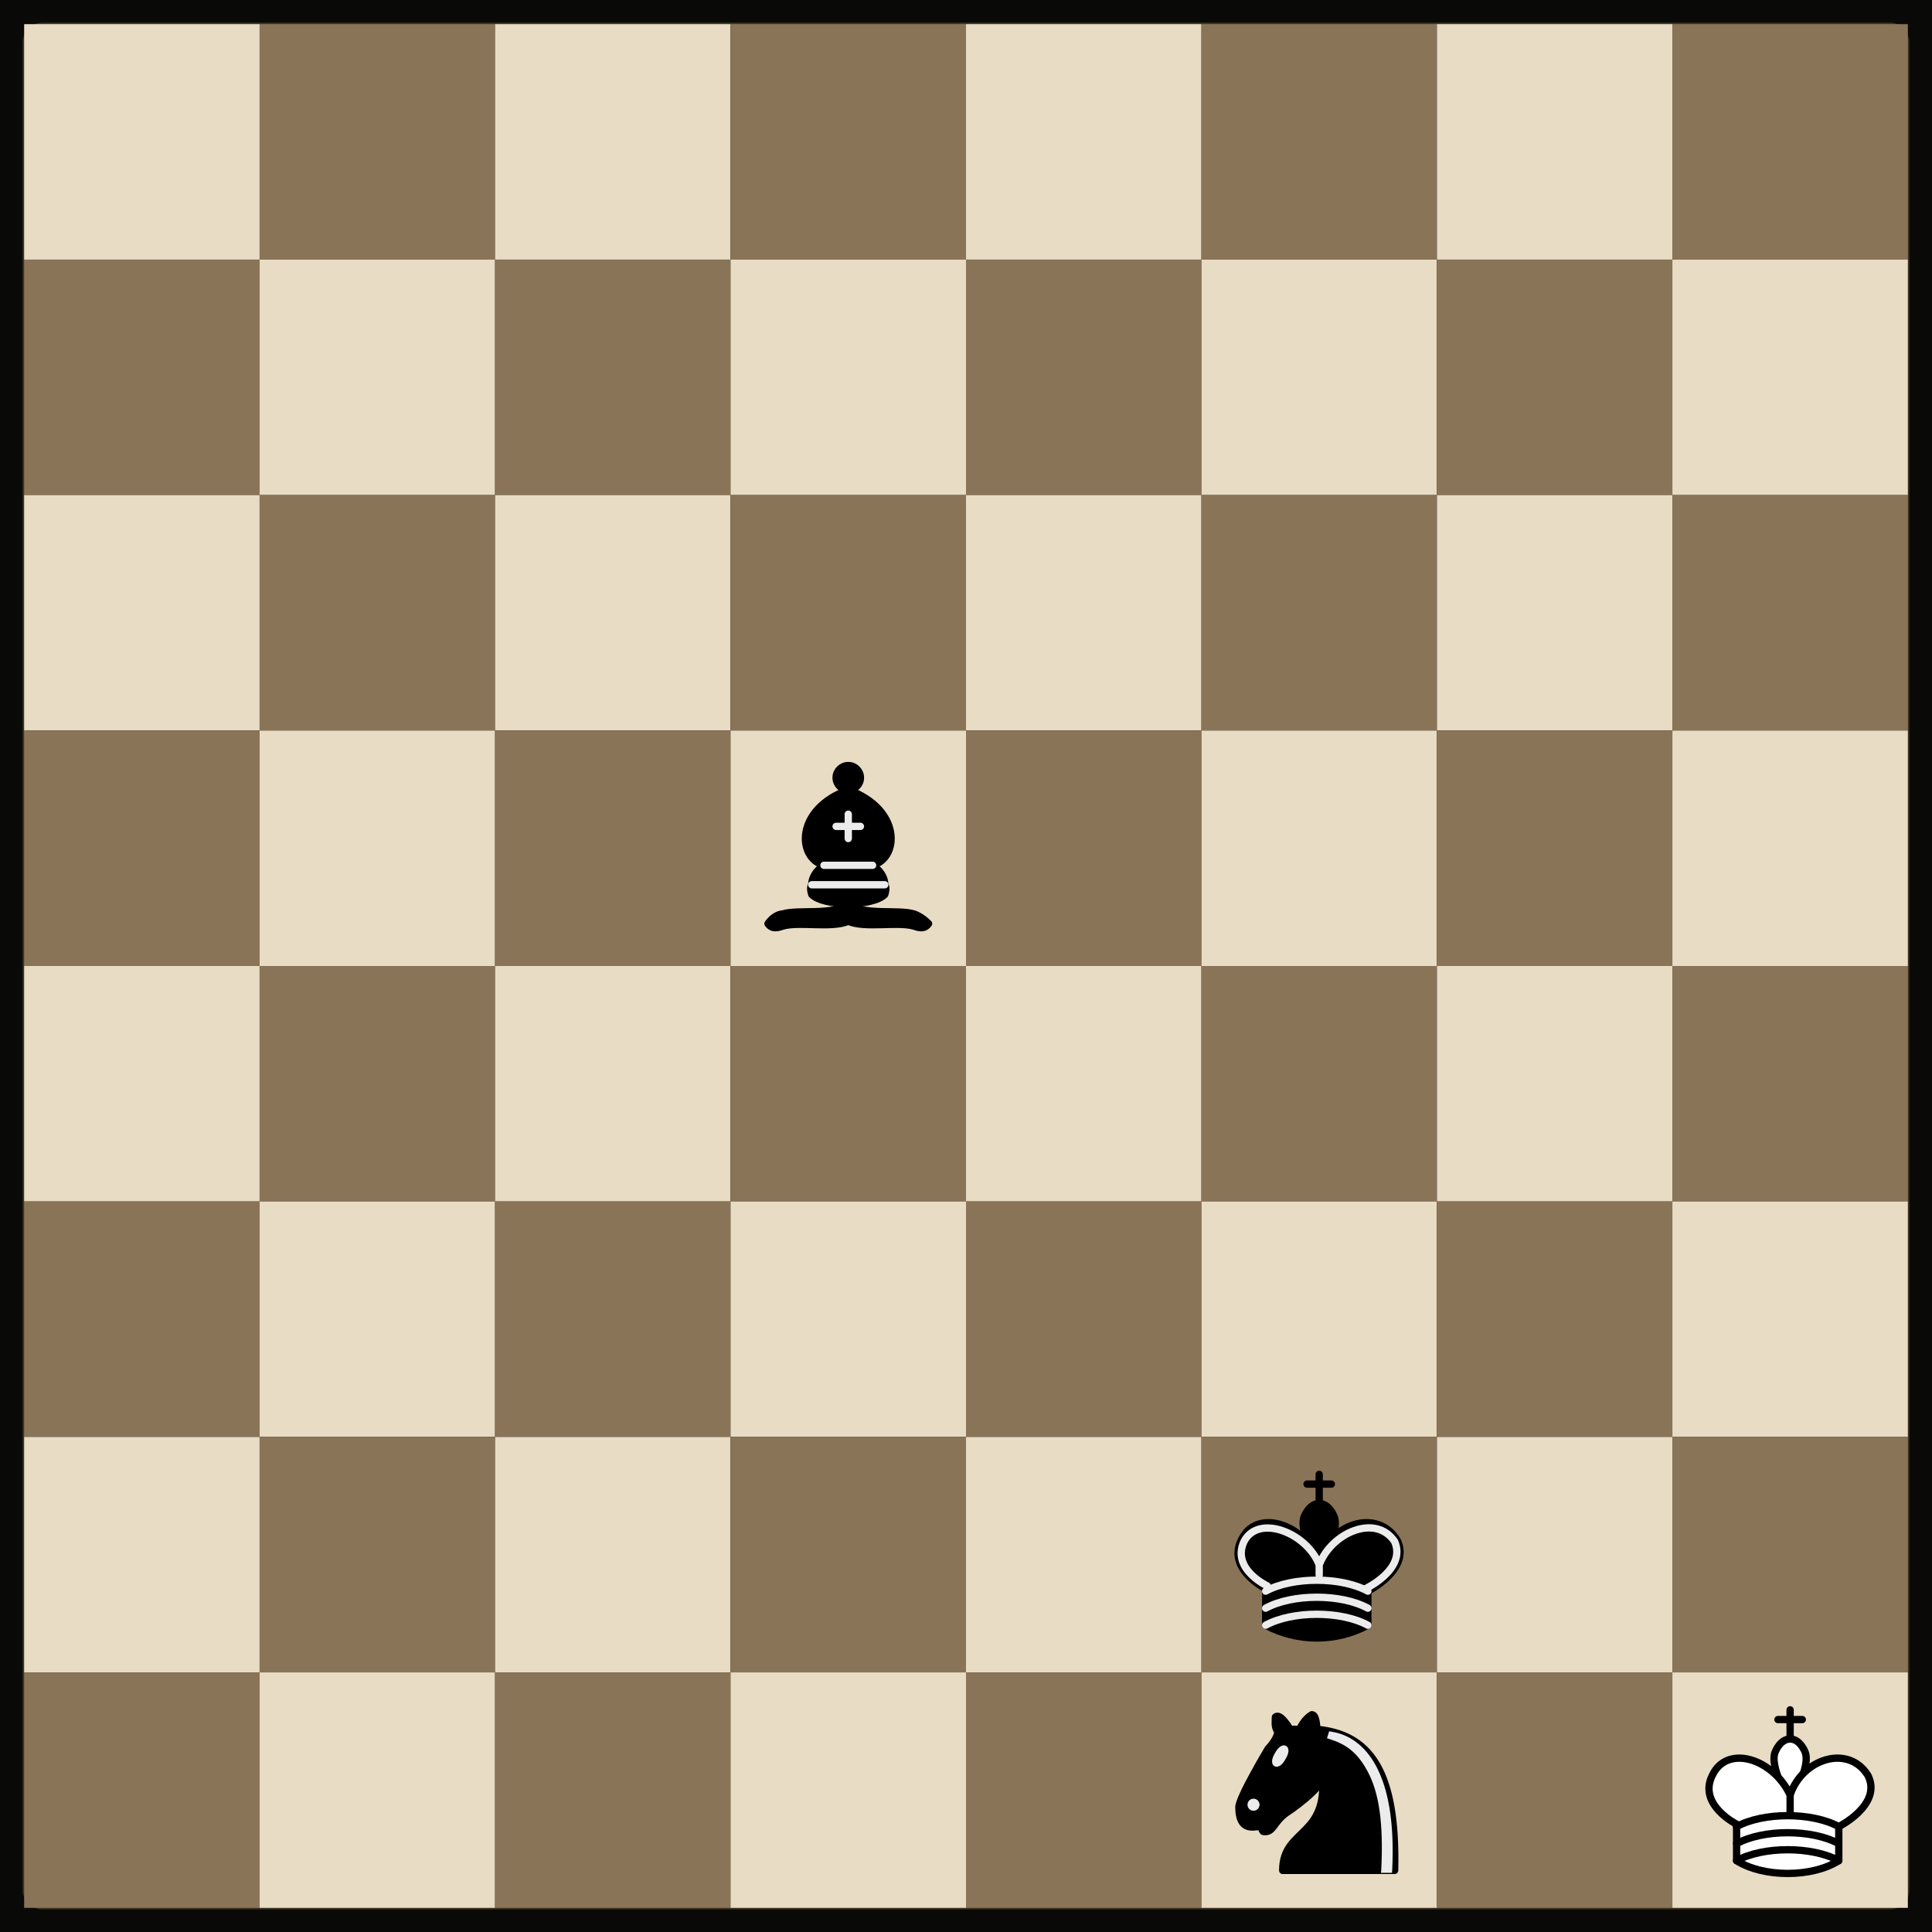
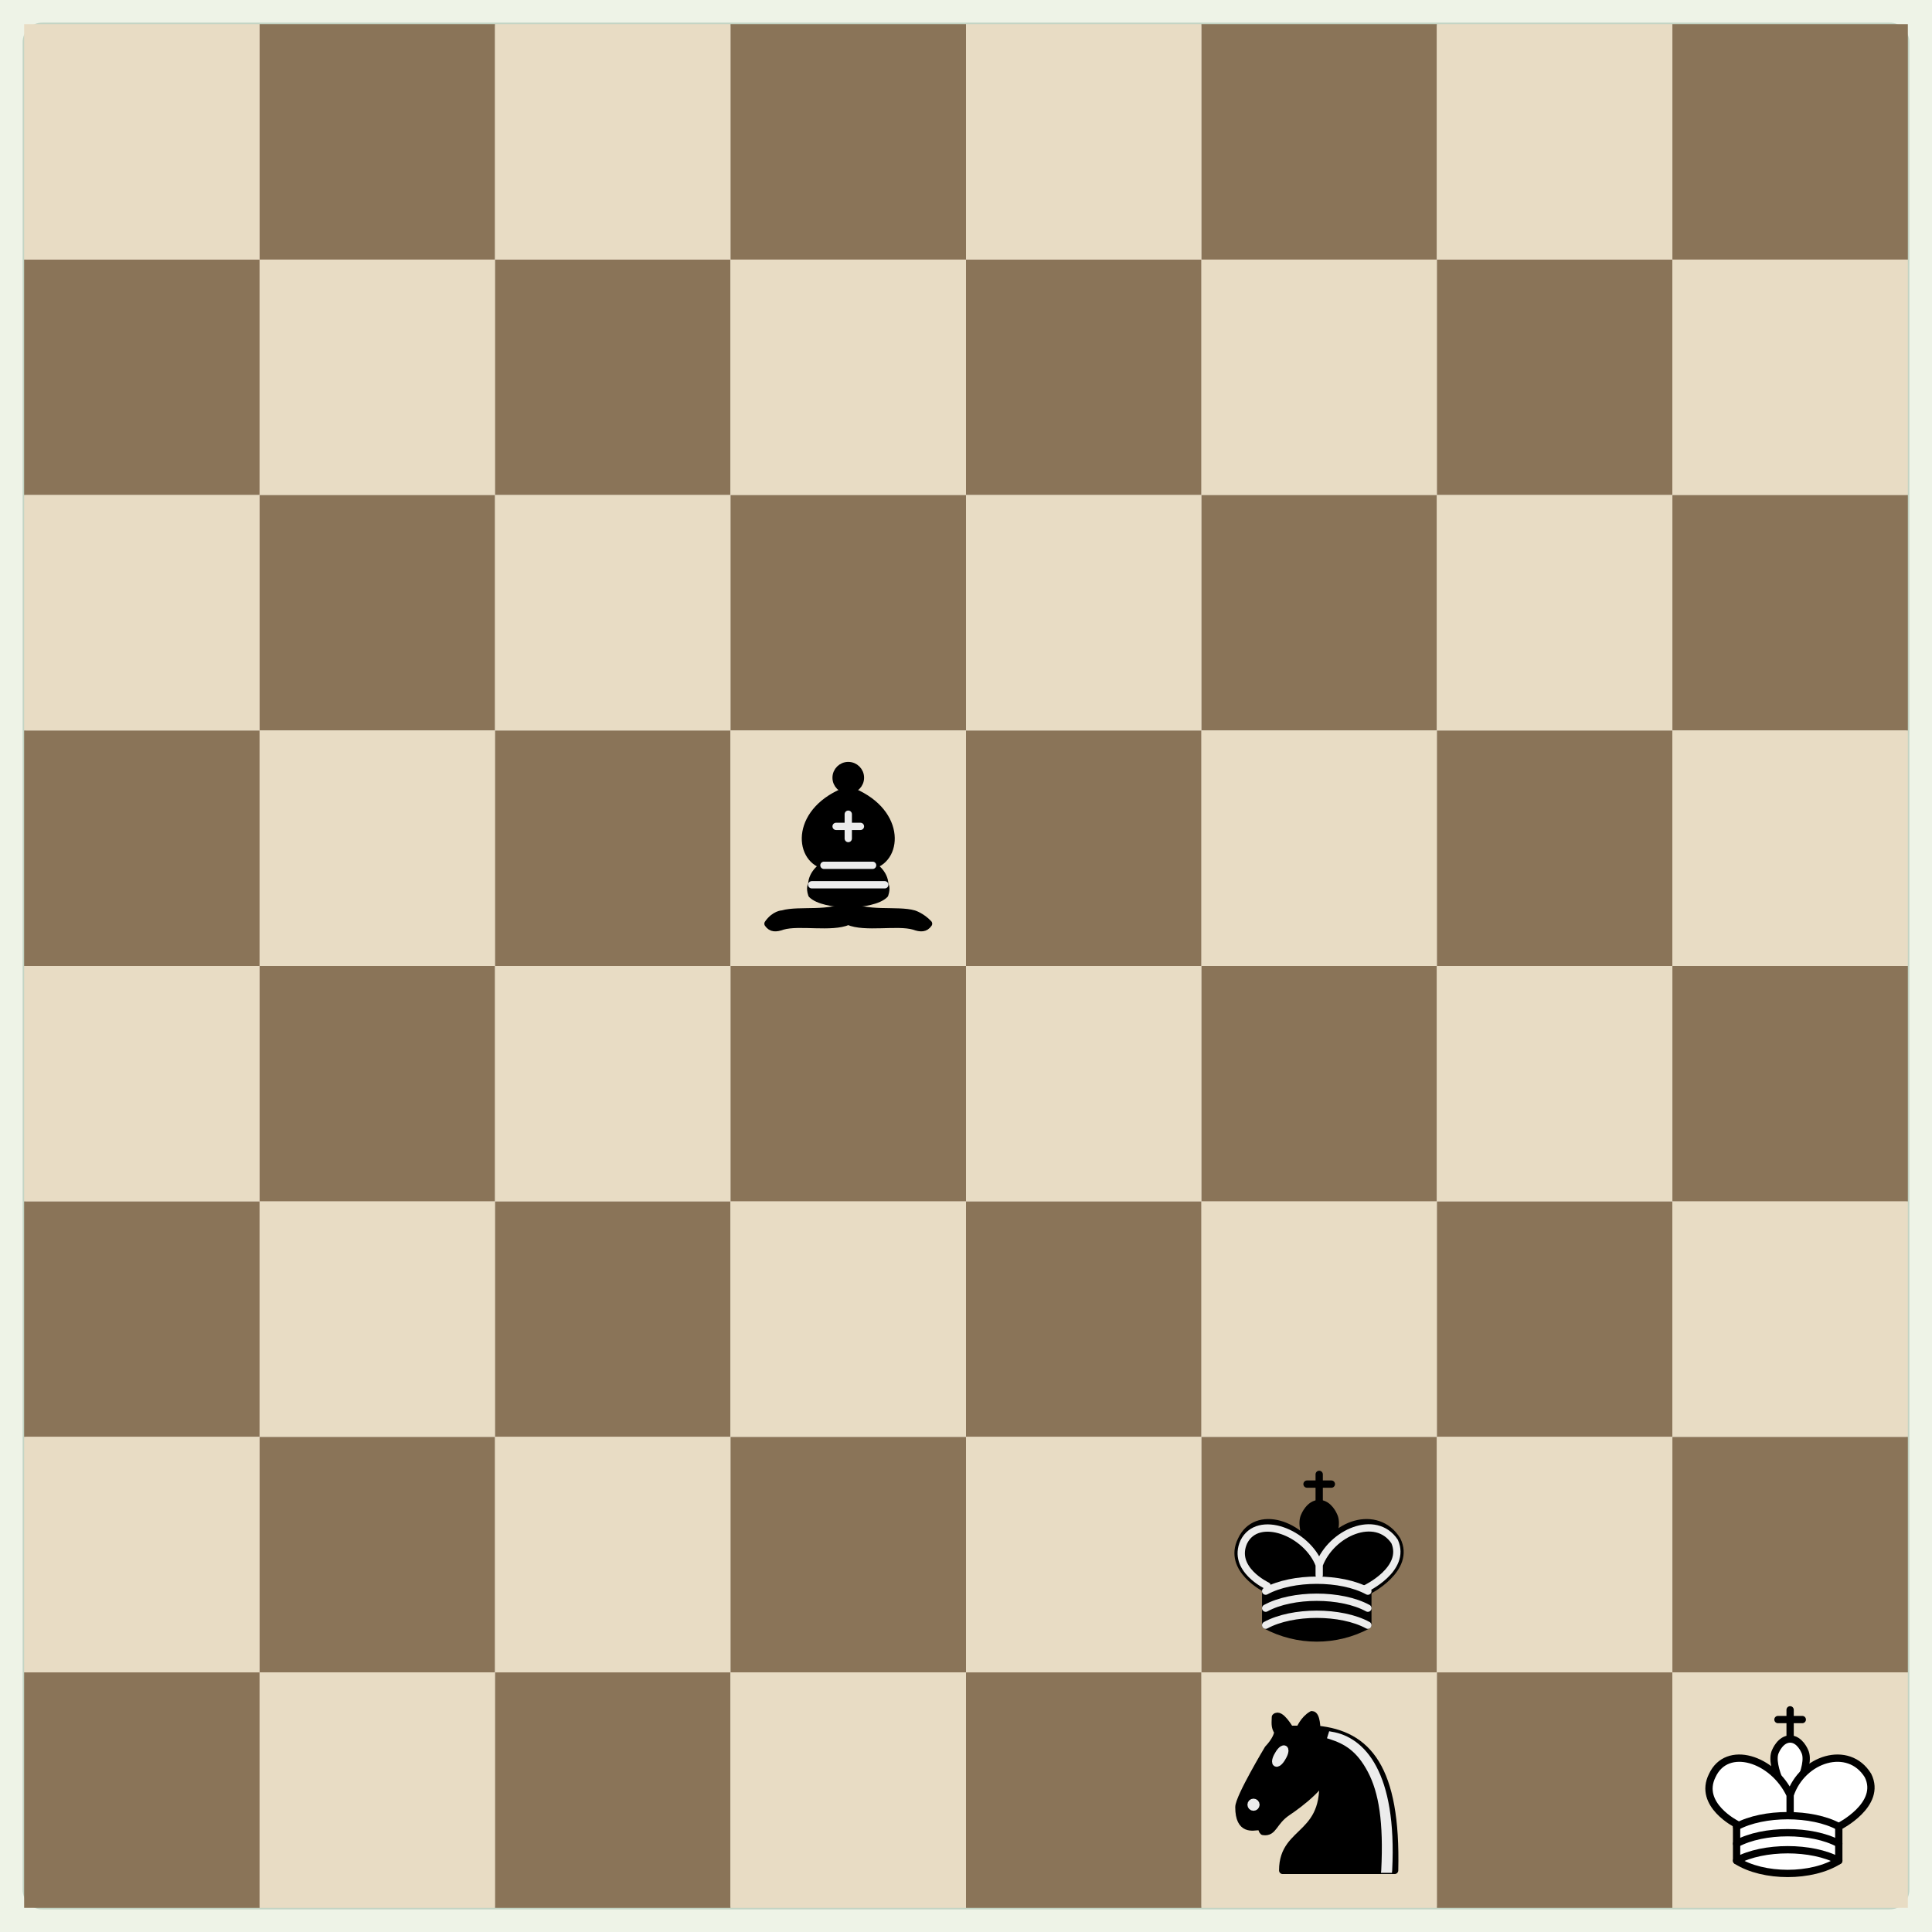
<svg xmlns="http://www.w3.org/2000/svg" width="640" height="640" viewBox="0 0 640 640" role="img" aria-label="Basic Knights Endgames (4-5 pieces)">
  <defs>
    <symbol id="piece-wk" viewBox="0 0 45 45">
      <g fill="none" fill-rule="evenodd" stroke="#000" stroke-linecap="round" stroke-linejoin="round" stroke-width="1.5">
        <path stroke-linejoin="miter" d="M22.5 11.63V6M20 8h5" />
        <path fill="#fff" stroke-linecap="butt" stroke-linejoin="miter" d="M22.5 25s4.5-7.5 3-10.5c0 0-1-2.5-3-2.5s-3 2.5-3 2.5c-1.5 3 3 10.5 3 10.5" />
        <path fill="#fff" d="M11.5 37c5.5 3.5 15.5 3.5 21 0v-7s9-4.5 6-10.5c-4-6.5-13.5-3.5-16 4V27v-3.5c-3.5-7.5-13-10.5-16-4-3 6 5 10 5 10z" />
        <path d="M11.5 30c5.5-3 15.5-3 21 0m-21 3.5c5.5-3 15.5-3 21 0m-21 3.5c5.5-3 15.5-3 21 0" />
      </g>
    </symbol>
    <symbol id="piece-wq" viewBox="0 0 45 45">
      <g fill="#fff" fill-rule="evenodd" stroke="#000" stroke-linecap="round" stroke-linejoin="round" stroke-width="1.5">
        <path d="M8 12a2 2 0 1 1-4 0 2 2 0 1 1 4 0m16.5-4.5a2 2 0 1 1-4 0 2 2 0 1 1 4 0M41 12a2 2 0 1 1-4 0 2 2 0 1 1 4 0M16 8.5a2 2 0 1 1-4 0 2 2 0 1 1 4 0M33 9a2 2 0 1 1-4 0 2 2 0 1 1 4 0" />
        <path stroke-linecap="butt" d="M9 26c8.5-1.5 21-1.5 27 0l2-12-7 11V11l-5.5 13.5-3-15-3 15-5.5-14V25L7 14z" />
        <path stroke-linecap="butt" d="M9 26c0 2 1.5 2 2.5 4 1 1.5 1 1 .5 3.5-1.5 1-1.5 2.5-1.5 2.5-1.5 1.5.5 2.5.5 2.5 6.5 1 16.5 1 23 0 0 0 1.5-1 0-2.5 0 0 .5-1.5-1-2.5-.5-2.5-.5-2 .5-3.5 1-2 2.5-2 2.5-4-8.5-1.5-18.5-1.5-27 0z" />
        <path fill="none" d="M11.5 30c3.5-1 18.5-1 22 0M12 33.5c6-1 15-1 21 0" />
      </g>
    </symbol>
    <symbol id="piece-wr" viewBox="0 0 45 45">
      <g fill="#fff" fill-rule="evenodd" stroke="#000" stroke-linecap="round" stroke-linejoin="round" stroke-width="1.5">
        <path stroke-linecap="butt" d="M9 39h27v-3H9zm3-3v-4h21v4zm-1-22V9h4v2h5V9h5v2h5V9h4v5" />
        <path d="m34 14-3 3H14l-3-3" />
        <path stroke-linecap="butt" stroke-linejoin="miter" d="M31 17v12.5H14V17" />
        <path d="m31 29.5 1.5 2.5h-20l1.5-2.5" />
        <path fill="none" stroke-linejoin="miter" d="M11 14h23" />
      </g>
    </symbol>
    <symbol id="piece-wb" viewBox="0 0 45 45">
      <g fill="none" fill-rule="evenodd" stroke="#000" stroke-linecap="round" stroke-linejoin="round" stroke-width="1.5">
        <g fill="#fff" stroke-linecap="butt">
          <path d="M9 36c3.39-.97 10.11.43 13.5-2 3.39 2.43 10.11 1.03 13.5 2 0 0 1.65.54 3 2-.68.97-1.65.99-3 .5-3.39-.97-10.11.46-13.5-1-3.39 1.46-10.11.03-13.5 1-1.35.49-2.32.47-3-.5 1.35-1.94 3-2 3-2z" />
          <path d="M15 32c2.5 2.5 12.5 2.5 15 0 .5-1.5 0-2 0-2 0-2.5-2.5-4-2.5-4 5.5-1.5 6-11.5-5-15.5-11 4-10.5 14-5 15.5 0 0-2.5 1.5-2.5 4 0 0-.5.5 0 2z" />
          <path d="M25 8a2.5 2.5 0 1 1-5 0 2.5 2.5 0 1 1 5 0z" />
        </g>
        <path stroke-linejoin="miter" d="M17.5 26h10M15 30h15m-7.5-14.5v5M20 18h5" />
      </g>
    </symbol>
    <symbol id="piece-wn" viewBox="0 0 45 45">
      <g fill="none" fill-rule="evenodd" stroke="#000" stroke-linecap="round" stroke-linejoin="round" stroke-width="1.5">
        <path fill="#fff" d="M22 10c10.5 1 16.5 8 16 29H15c0-9 10-6.5 8-21" />
        <path fill="#fff" d="M24 18c.38 2.91-5.55 7.37-8 9-3 2-2.82 4.34-5 4-1.042-.94 1.41-3.04 0-3-1 0 .19 1.23-1 2-1 0-4.003 1-4-4 0-2 6-12 6-12s1.89-1.9 2-3.5c-.73-.994-.5-2-.5-3 1-1 3 2.5 3 2.5h2s.78-1.992 2.5-3c1 0 1 3 1 3" />
        <path fill="#000" d="M9.5 25.5a.5.5 0 1 1-1 0 .5.5 0 1 1 1 0m5.433-9.75a.5 1.5 30 1 1-.866-.5.5 1.5 30 1 1 .866.5" />
      </g>
    </symbol>
    <symbol id="piece-wp" viewBox="0 0 45 45">
      <path fill="#fff" stroke="#000" stroke-linecap="round" stroke-width="1.5" d="M22.5 9c-2.21 0-4 1.79-4 4 0 .89.29 1.71.78 2.38C17.33 16.5 16 18.59 16 21c0 2.03.94 3.84 2.41 5.03-3 1.06-7.41 5.55-7.41 13.47h23c0-7.92-4.41-12.41-7.41-13.47 1.47-1.19 2.41-3 2.41-5.03 0-2.41-1.33-4.5-3.28-5.62.49-.67.78-1.49.78-2.38 0-2.21-1.79-4-4-4z" />
    </symbol>
    <symbol id="piece-bk" viewBox="0 0 45 45">
      <g fill="none" fill-rule="evenodd" stroke="#000" stroke-linecap="round" stroke-linejoin="round" stroke-width="1.5">
        <path stroke-linejoin="miter" d="M22.5 11.6V6" />
        <path fill="#000" stroke-linecap="butt" stroke-linejoin="miter" d="M22.5 25s4.5-7.5 3-10.5c0 0-1-2.5-3-2.5s-3 2.5-3 2.5c-1.5 3 3 10.5 3 10.5" />
        <path fill="#000" d="M11.5 37a22.3 22.3 0 0 0 21 0v-7s9-4.5 6-10.5c-4-6.5-13.5-3.5-16 4V27v-3.5c-3.5-7.5-13-10.5-16-4-3 6 5 10 5 10z" />
        <path stroke-linejoin="miter" d="M20 8h5" />
        <path stroke="#ececec" d="M32 29.5s8.5-4 6-9.7C34.1 14 25 18 22.5 24.6v2.1-2.1C20 18 9.9 14 7 19.9c-2.5 5.6 4.8 9 4.8 9" />
        <path stroke="#ececec" d="M11.5 30c5.5-3 15.5-3 21 0m-21 3.5c5.5-3 15.5-3 21 0m-21 3.5c5.5-3 15.5-3 21 0" />
      </g>
    </symbol>
    <symbol id="piece-bq" viewBox="0 0 45 45">
      <g fill-rule="evenodd" stroke="#000" stroke-linecap="round" stroke-linejoin="round" stroke-width="1.5">
        <g stroke="none">
          <circle cx="6" cy="12" r="2.75" />
          <circle cx="14" cy="9" r="2.75" />
          <circle cx="22.5" cy="8" r="2.75" />
          <circle cx="31" cy="9" r="2.75" />
          <circle cx="39" cy="12" r="2.75" />
        </g>
        <path stroke-linecap="butt" d="M9 26c8.5-1.5 21-1.5 27 0l2.5-12.5L31 25l-.3-14.1-5.2 13.6-3-14.5-3 14.5-5.2-13.6L14 25 6.5 13.5z" />
        <path stroke-linecap="butt" d="M9 26c0 2 1.5 2 2.5 4 1 1.5 1 1 .5 3.5-1.5 1-1.5 2.5-1.5 2.5-1.5 1.5.5 2.5.5 2.5 6.5 1 16.5 1 23 0 0 0 1.5-1 0-2.5 0 0 .5-1.5-1-2.5-.5-2.5-.5-2 .5-3.5 1-2 2.5-2 2.5-4-8.5-1.5-18.5-1.5-27 0z" />
        <path fill="none" stroke-linecap="butt" d="M11 38.5a35 35 1 0 0 23 0" />
        <path fill="none" stroke="#ececec" d="M11 29a35 35 1 0 1 23 0m-21.5 2.5h20m-21 3a35 35 1 0 0 22 0m-23 3a35 35 1 0 0 24 0" />
      </g>
    </symbol>
    <symbol id="piece-br" viewBox="0 0 45 45">
      <g fill-rule="evenodd" stroke="#000" stroke-linecap="round" stroke-linejoin="round" stroke-width="1.5">
        <path stroke-linecap="butt" d="M9 39h27v-3H9zm3.5-7 1.5-2.5h17l1.5 2.5zm-.5 4v-4h21v4z" />
        <path stroke-linecap="butt" stroke-linejoin="miter" d="M14 29.5v-13h17v13z" />
        <path stroke-linecap="butt" d="M14 16.5 11 14h23l-3 2.5zM11 14V9h4v2h5V9h5v2h5V9h4v5z" />
        <path fill="none" stroke="#ececec" stroke-linejoin="miter" stroke-width="1" d="M12 35.5h21m-20-4h19m-18-2h17m-17-13h17M11 14h23" />
      </g>
    </symbol>
    <symbol id="piece-bb" viewBox="0 0 45 45">
      <g fill="none" fill-rule="evenodd" stroke="#000" stroke-linecap="round" stroke-linejoin="round" stroke-width="1.5">
        <g fill="#000" stroke-linecap="butt">
          <path d="M9 36c3.4-1 10.1.4 13.5-2 3.4 2.4 10.1 1 13.5 2 0 0 1.6.5 3 2-.7 1-1.6 1-3 .5-3.4-1-10.1.5-13.5-1-3.4 1.5-10.1 0-13.5 1-1.4.5-2.3.5-3-.5 1.4-2 3-2 3-2z" />
          <path d="M15 32c2.5 2.5 12.5 2.5 15 0 .5-1.5 0-2 0-2 0-2.5-2.5-4-2.5-4 5.5-1.5 6-11.5-5-15.5-11 4-10.5 14-5 15.5 0 0-2.5 1.5-2.5 4 0 0-.5.5 0 2z" />
          <path d="M25 8a2.5 2.5 0 1 1-5 0 2.5 2.5 0 1 1 5 0z" />
        </g>
        <path stroke="#ececec" stroke-linejoin="miter" d="M17.5 26h10M15 30h15m-7.5-14.5v5M20 18h5" />
      </g>
    </symbol>
    <symbol id="piece-bn" viewBox="0 0 45 45">
      <g fill="none" fill-rule="evenodd" stroke="#000" stroke-linecap="round" stroke-linejoin="round" stroke-width="1.5">
        <path fill="#000" d="M22 10c10.5 1 16.5 8 16 29H15c0-9 10-6.5 8-21" />
        <path fill="#000" d="M24 18c.38 2.91-5.55 7.37-8 9-3 2-2.82 4.34-5 4-1.04-.94 1.41-3.04 0-3-1 0 .19 1.23-1 2-1 0-4 1-4-4 0-2 6-12 6-12s1.89-1.9 2-3.5c-.73-1-.5-2-.5-3 1-1 3 2.5 3 2.5h2s.78-2 2.5-3c1 0 1 3 1 3" />
        <path fill="#ececec" stroke="#ececec" d="M9.5 25.5a.5.5 0 1 1-1 0 .5.5 0 1 1 1 0m5.43-9.75a.5 1.5 30 1 1-.86-.5.5 1.5 30 1 1 .86.5" />
        <path fill="#ececec" stroke="none" d="m24.55 10.4-.45 1.45.5.15c3.15 1 5.65 2.49 7.9 6.75S35.75 29.06 35.25 39l-.05.5h2.25l.05-.5c.5-10.06-.88-16.85-3.25-21.34s-5.79-6.64-9.19-7.16z" />
      </g>
    </symbol>
    <symbol id="piece-bp" viewBox="0 0 45 45">
      <path stroke="#000" stroke-linecap="round" stroke-width="1.5" d="M22.5 9a4 4 0 0 0-3.22 6.38 6.48 6.48 0 0 0-.87 10.65c-3 1.06-7.41 5.55-7.41 13.47h23c0-7.92-4.41-12.41-7.41-13.47a6.46 6.46 0 0 0-.87-10.65A4.01 4.01 0 0 0 22.5 9z" />
    </symbol>
  </defs>
-   <rect width="640" height="640" fill="#090a08" />
-   <rect x="8" y="8" width="624" height="624" rx="6" fill="#111" stroke="#c5a059" stroke-opacity="0.28" />
+   <rect width="640" height="640" fill="#eef3e7" />
+   <rect x="8" y="8" width="624" height="624" rx="6" fill="#f7f3e8" stroke="#b8cbbb" stroke-opacity="0.8" />
  <rect x="8" y="8" width="78" height="78" fill="#e8dcc4" />
  <rect x="86" y="8" width="78" height="78" fill="#8a7458" />
  <rect x="164" y="8" width="78" height="78" fill="#e8dcc4" />
  <rect x="242" y="8" width="78" height="78" fill="#8a7458" />
  <rect x="320" y="8" width="78" height="78" fill="#e8dcc4" />
  <rect x="398" y="8" width="78" height="78" fill="#8a7458" />
  <rect x="476" y="8" width="78" height="78" fill="#e8dcc4" />
  <rect x="554" y="8" width="78" height="78" fill="#8a7458" />
  <rect x="8" y="86" width="78" height="78" fill="#8a7458" />
  <rect x="86" y="86" width="78" height="78" fill="#e8dcc4" />
  <rect x="164" y="86" width="78" height="78" fill="#8a7458" />
  <rect x="242" y="86" width="78" height="78" fill="#e8dcc4" />
  <rect x="320" y="86" width="78" height="78" fill="#8a7458" />
  <rect x="398" y="86" width="78" height="78" fill="#e8dcc4" />
  <rect x="476" y="86" width="78" height="78" fill="#8a7458" />
  <rect x="554" y="86" width="78" height="78" fill="#e8dcc4" />
  <rect x="8" y="164" width="78" height="78" fill="#e8dcc4" />
  <rect x="86" y="164" width="78" height="78" fill="#8a7458" />
  <rect x="164" y="164" width="78" height="78" fill="#e8dcc4" />
  <rect x="242" y="164" width="78" height="78" fill="#8a7458" />
  <rect x="320" y="164" width="78" height="78" fill="#e8dcc4" />
  <rect x="398" y="164" width="78" height="78" fill="#8a7458" />
  <rect x="476" y="164" width="78" height="78" fill="#e8dcc4" />
  <rect x="554" y="164" width="78" height="78" fill="#8a7458" />
  <rect x="8" y="242" width="78" height="78" fill="#8a7458" />
  <rect x="86" y="242" width="78" height="78" fill="#e8dcc4" />
  <rect x="164" y="242" width="78" height="78" fill="#8a7458" />
  <rect x="242" y="242" width="78" height="78" fill="#e8dcc4" />
  <rect x="320" y="242" width="78" height="78" fill="#8a7458" />
  <rect x="398" y="242" width="78" height="78" fill="#e8dcc4" />
  <rect x="476" y="242" width="78" height="78" fill="#8a7458" />
  <rect x="554" y="242" width="78" height="78" fill="#e8dcc4" />
  <rect x="8" y="320" width="78" height="78" fill="#e8dcc4" />
  <rect x="86" y="320" width="78" height="78" fill="#8a7458" />
  <rect x="164" y="320" width="78" height="78" fill="#e8dcc4" />
  <rect x="242" y="320" width="78" height="78" fill="#8a7458" />
  <rect x="320" y="320" width="78" height="78" fill="#e8dcc4" />
  <rect x="398" y="320" width="78" height="78" fill="#8a7458" />
  <rect x="476" y="320" width="78" height="78" fill="#e8dcc4" />
  <rect x="554" y="320" width="78" height="78" fill="#8a7458" />
  <rect x="8" y="398" width="78" height="78" fill="#8a7458" />
  <rect x="86" y="398" width="78" height="78" fill="#e8dcc4" />
  <rect x="164" y="398" width="78" height="78" fill="#8a7458" />
  <rect x="242" y="398" width="78" height="78" fill="#e8dcc4" />
  <rect x="320" y="398" width="78" height="78" fill="#8a7458" />
  <rect x="398" y="398" width="78" height="78" fill="#e8dcc4" />
  <rect x="476" y="398" width="78" height="78" fill="#8a7458" />
  <rect x="554" y="398" width="78" height="78" fill="#e8dcc4" />
  <rect x="8" y="476" width="78" height="78" fill="#e8dcc4" />
  <rect x="86" y="476" width="78" height="78" fill="#8a7458" />
  <rect x="164" y="476" width="78" height="78" fill="#e8dcc4" />
  <rect x="242" y="476" width="78" height="78" fill="#8a7458" />
  <rect x="320" y="476" width="78" height="78" fill="#e8dcc4" />
  <rect x="398" y="476" width="78" height="78" fill="#8a7458" />
  <rect x="476" y="476" width="78" height="78" fill="#e8dcc4" />
  <rect x="554" y="476" width="78" height="78" fill="#8a7458" />
  <rect x="8" y="554" width="78" height="78" fill="#8a7458" />
  <rect x="86" y="554" width="78" height="78" fill="#e8dcc4" />
  <rect x="164" y="554" width="78" height="78" fill="#8a7458" />
  <rect x="242" y="554" width="78" height="78" fill="#e8dcc4" />
  <rect x="320" y="554" width="78" height="78" fill="#8a7458" />
  <rect x="398" y="554" width="78" height="78" fill="#e8dcc4" />
  <rect x="476" y="554" width="78" height="78" fill="#8a7458" />
  <rect x="554" y="554" width="78" height="78" fill="#e8dcc4" />
  <use href="#piece-bb" x="244.73" y="244.73" width="72.54" height="72.54" />
  <use href="#piece-bk" x="400.73" y="478.73" width="72.54" height="72.54" />
  <use href="#piece-bn" x="400.73" y="556.73" width="72.54" height="72.54" />
  <use href="#piece-wk" x="556.73" y="556.73" width="72.54" height="72.54" />
</svg>
